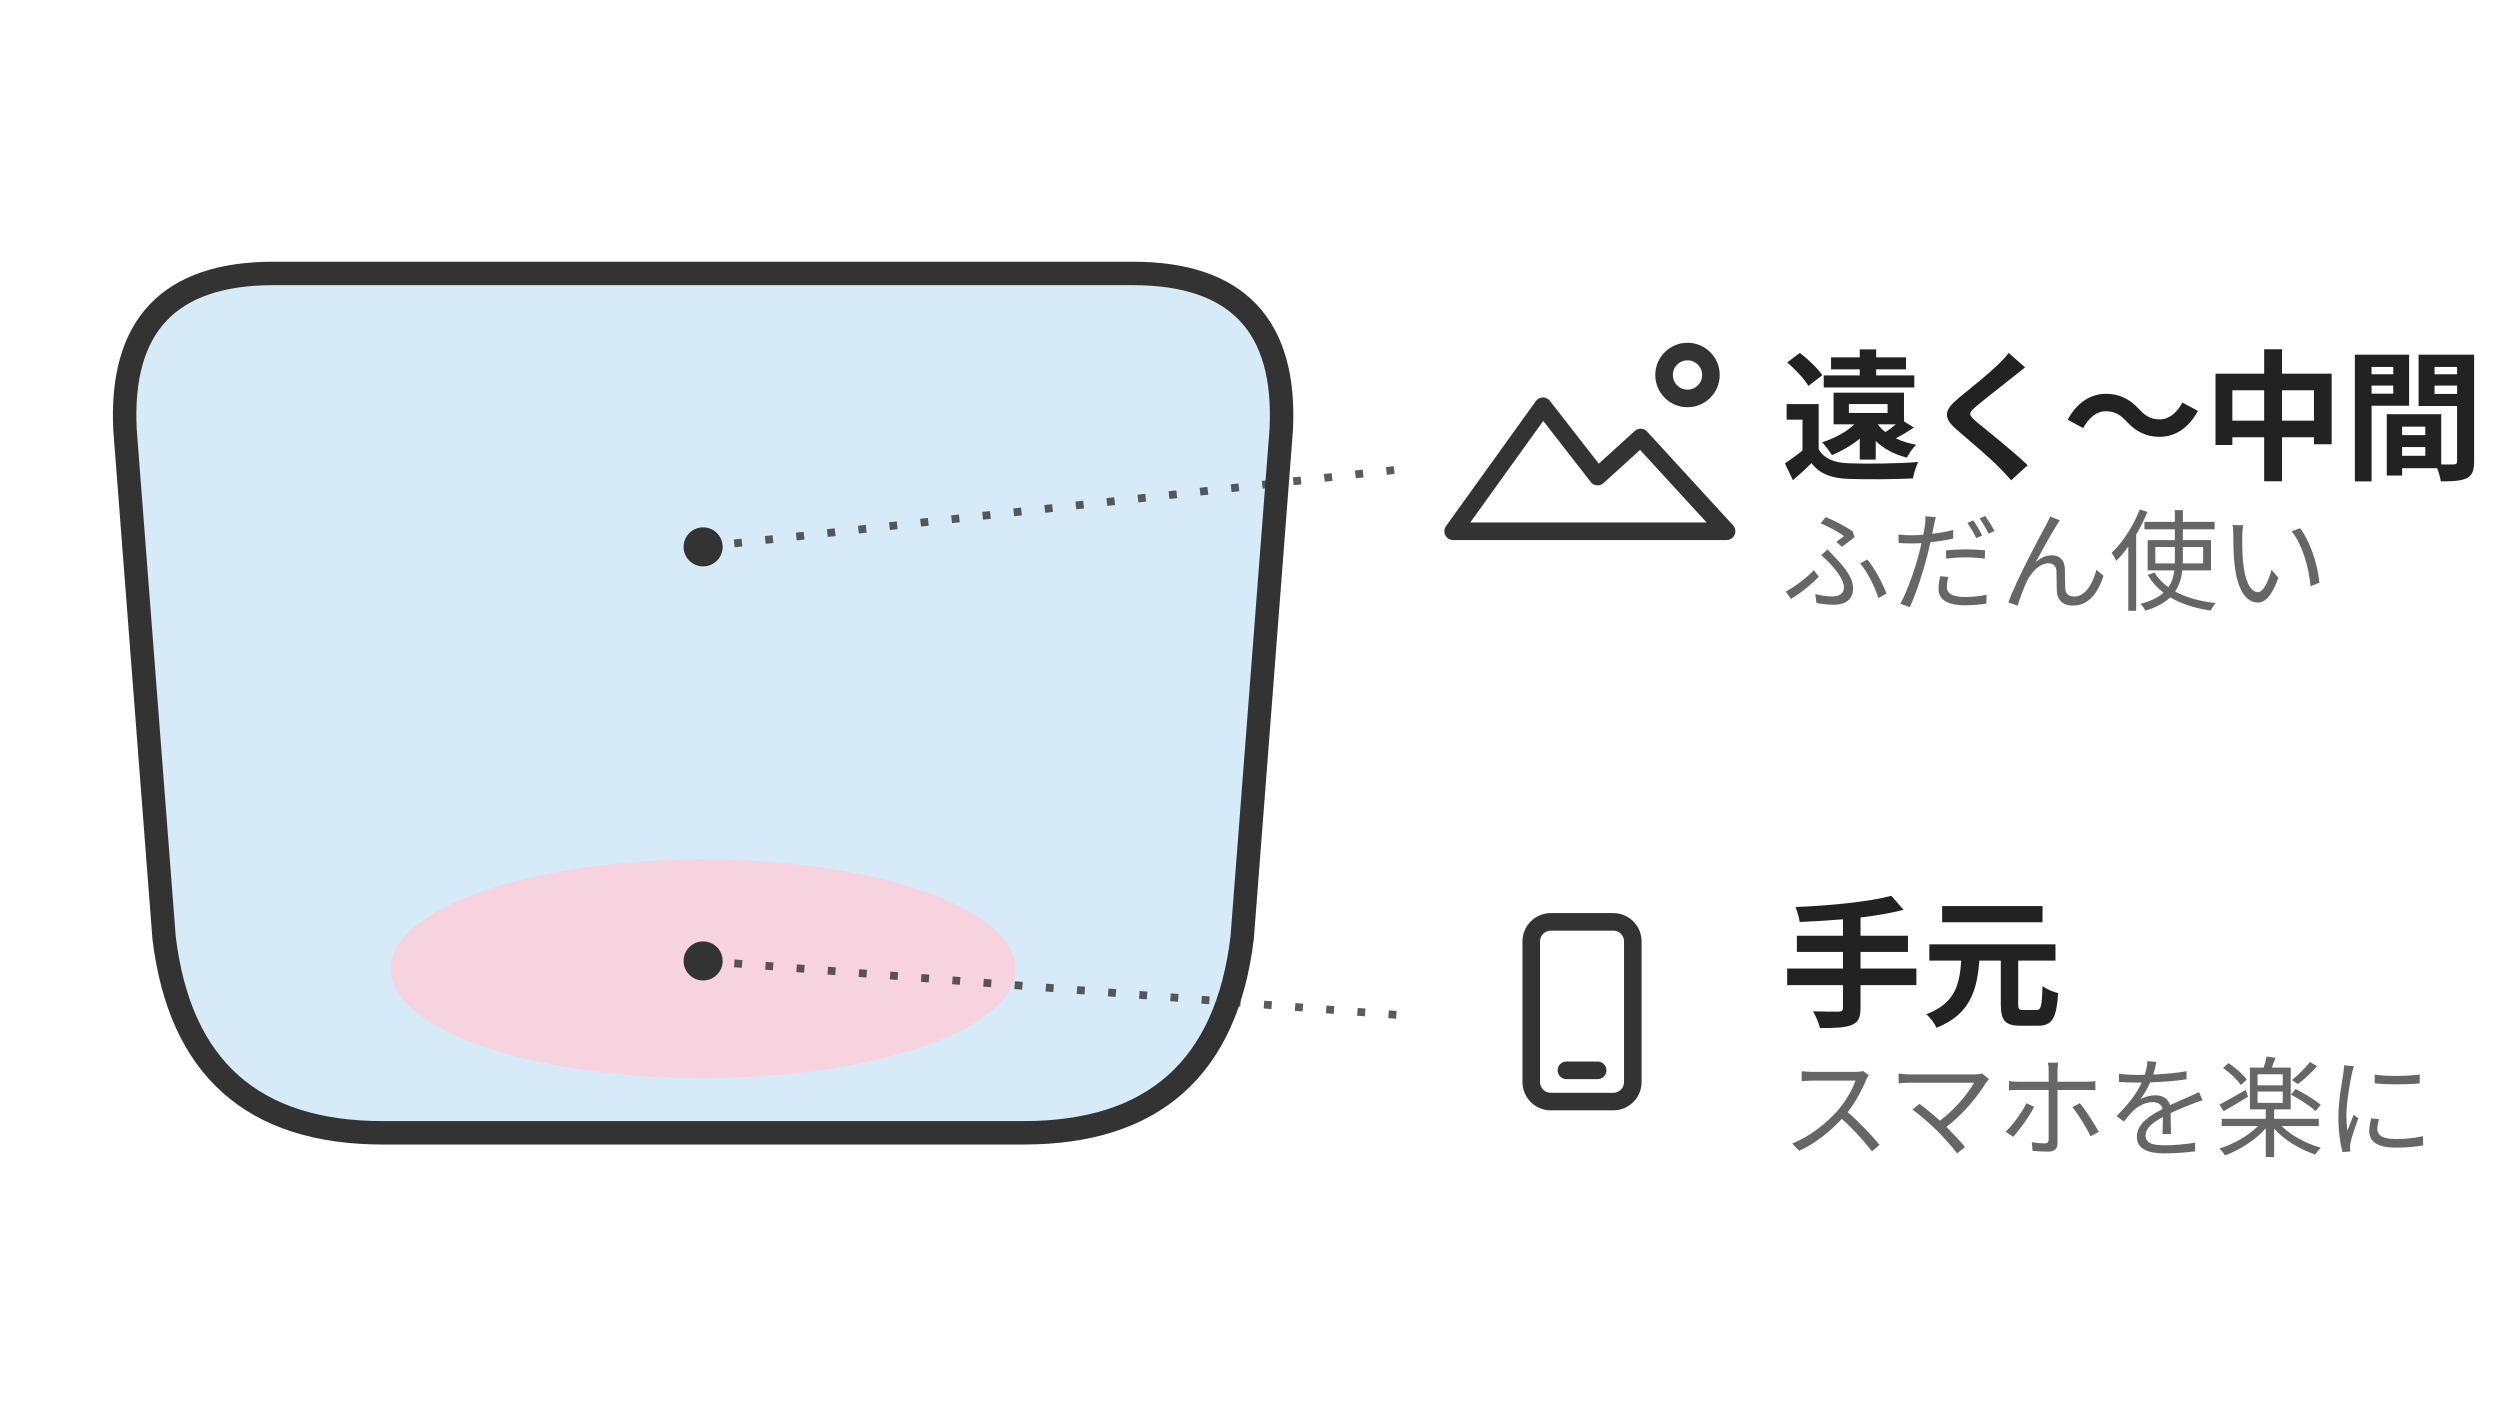
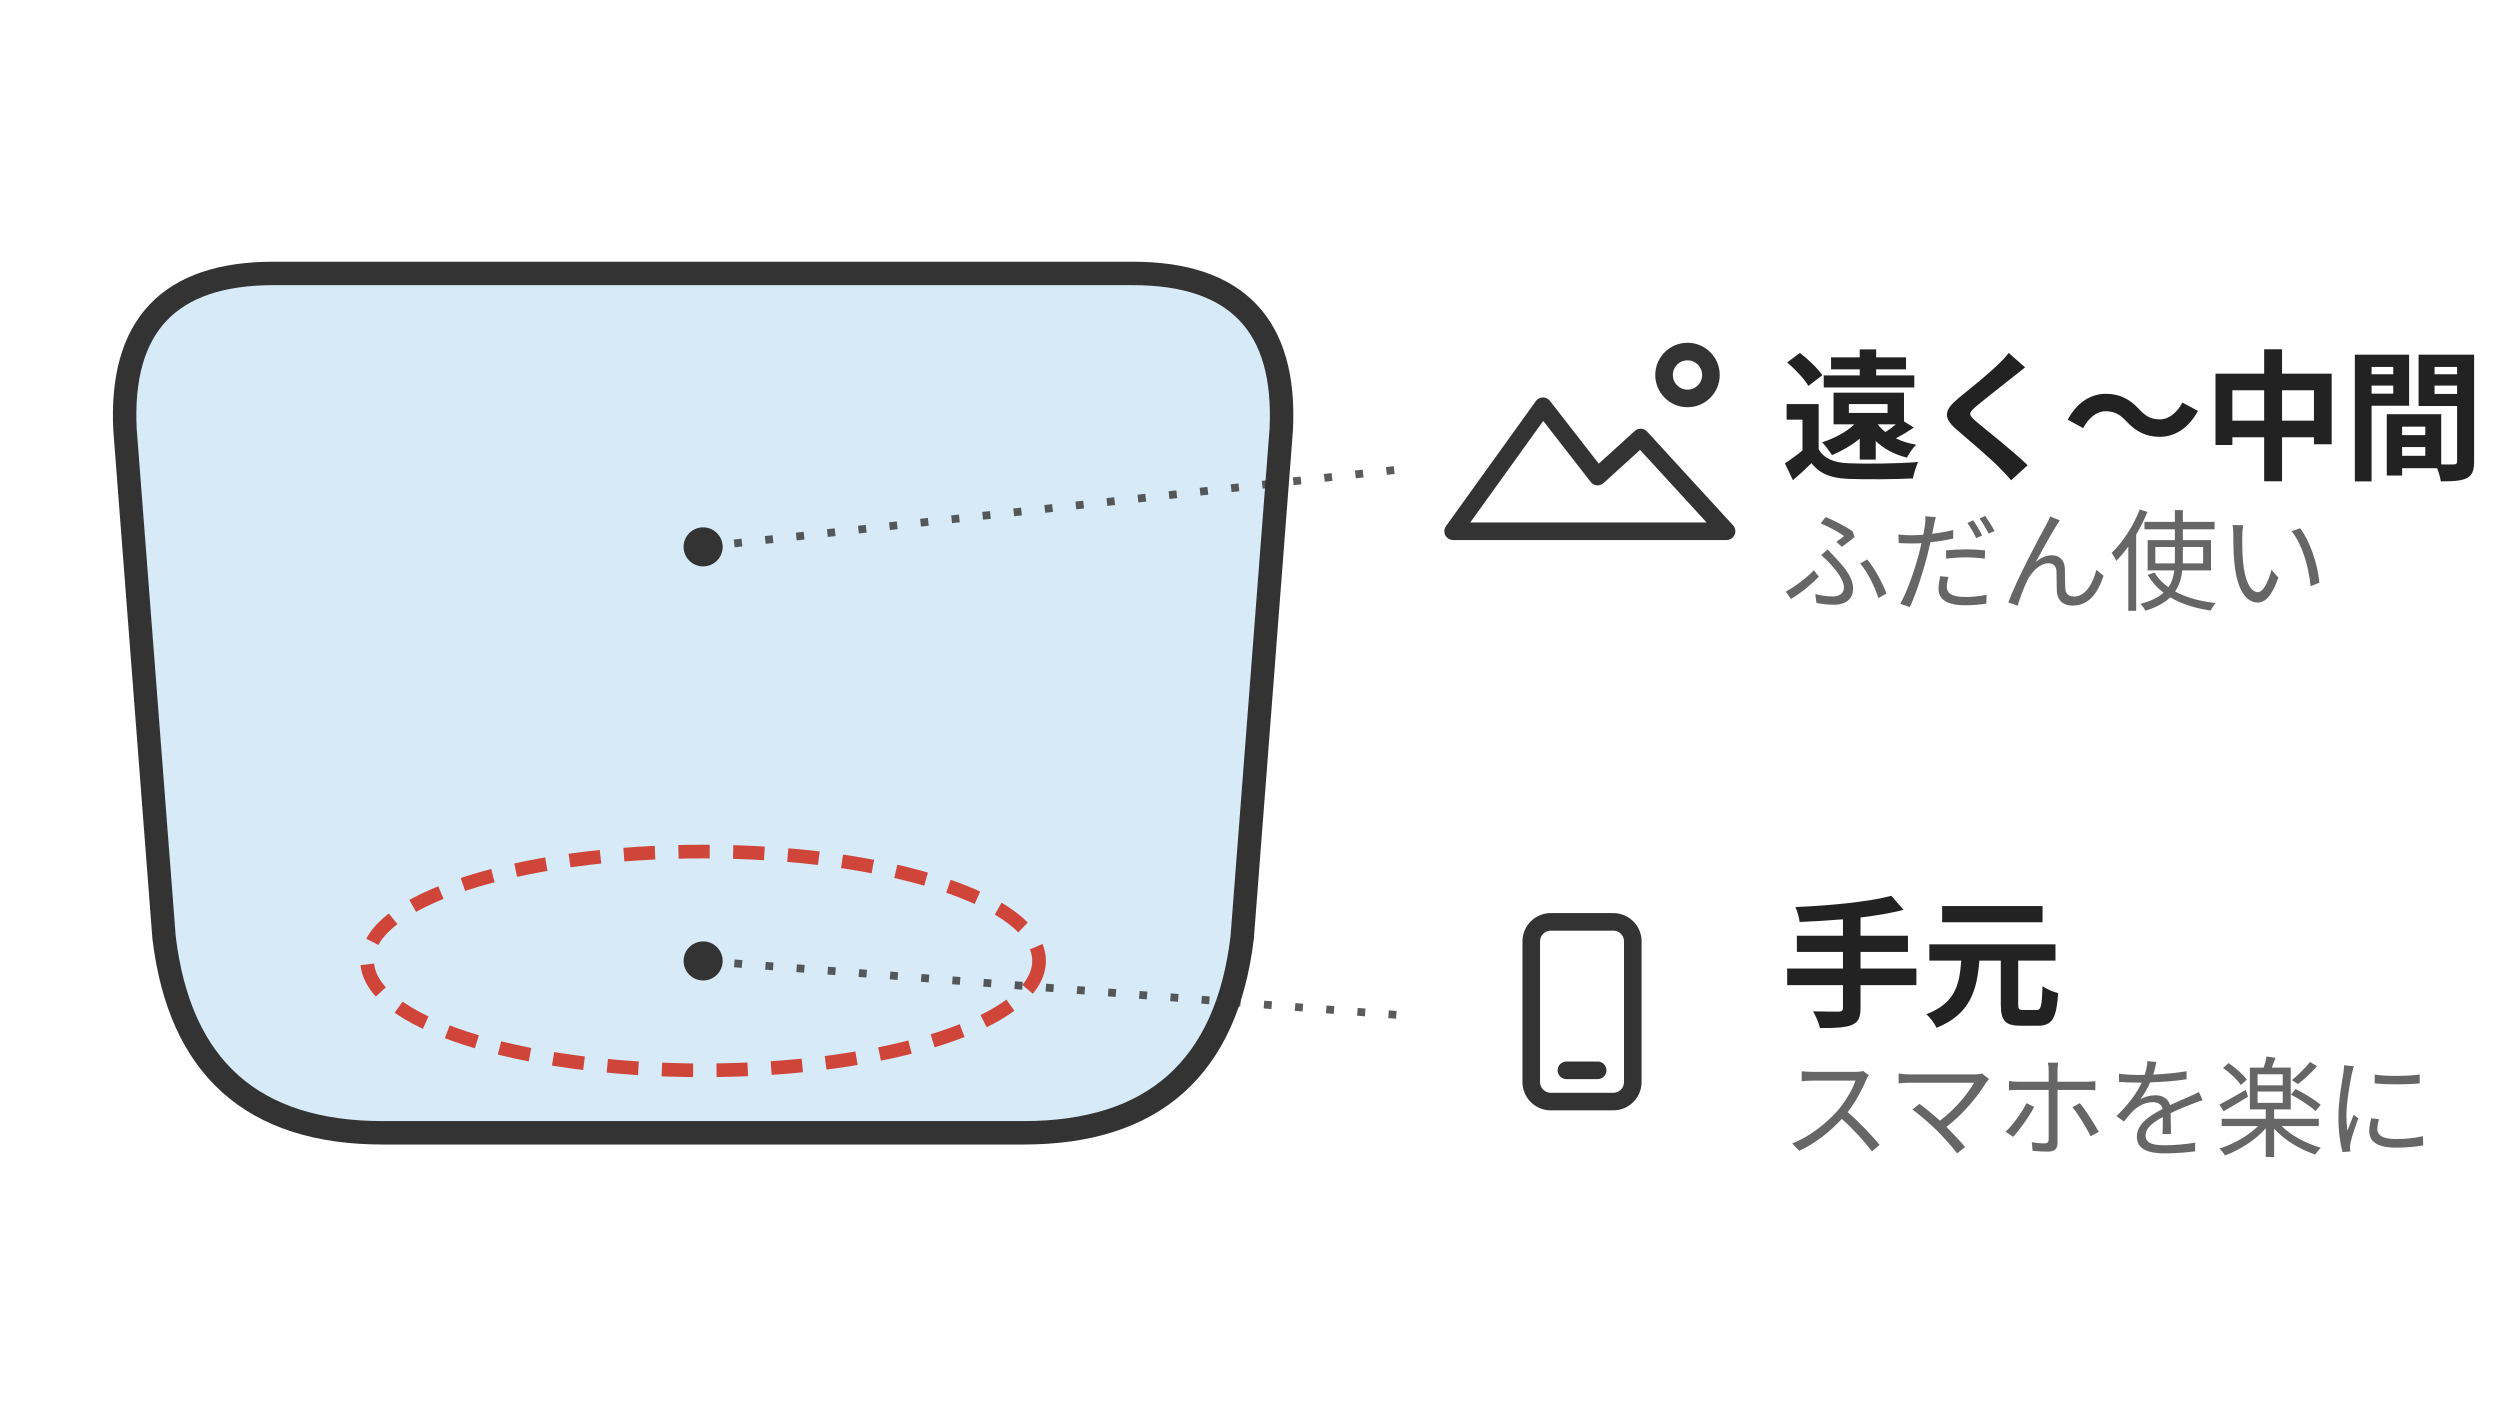
<svg xmlns="http://www.w3.org/2000/svg" width="640" height="360" viewBox="0 0 640 360">
  <defs>
    <clipPath id="l">
      <path d="M70,70 H290 Q330,70 328,110 L318,240 Q312,290 262,290 H98 Q48,290 42,240 L32,110 Q30,70 70,70 Z" />
    </clipPath>
  </defs>
  <g clip-path="url(#l)">
    <rect x="0" y="0" width="400" height="360" fill="#D6EBF7" />
  </g>
  <g fill="none" stroke="#D9822B" stroke-width="3" stroke-dasharray="6 6" stroke-linecap="round" />
-   <g clip-path="url(#l)">
-     <ellipse cx="180" cy="248" rx="80" ry="28" fill="#F7D3DF" />
-   </g>
+   <ellipse cx="180" cy="246" rx="86" ry="28" fill="none" stroke="#D0453A" stroke-width="3.5" stroke-dasharray="8 6" />
  <path d="M70,70 H290 Q330,70 328,110 L318,240 Q312,290 262,290 H98 Q48,290 42,240 L32,110 Q30,70 70,70 Z" fill="none" stroke="#333333" stroke-width="6" stroke-linejoin="round" />
  <path d="M180,140 L360,120 M180,246 L360,260" fill="none" stroke="#333333" stroke-width="2" stroke-dasharray="2 6" stroke-opacity=".8" />
  <circle cx="180" cy="140" r="5" fill="#333333" />
  <circle cx="180" cy="246" r="5" fill="#333333" />
  <g fill="none" stroke="#333333" stroke-width="4.5" stroke-linecap="round" stroke-linejoin="round">
    <path d="M372,136 L395,104 L409,122 L420,112 L442,136 Z" />
    <circle cx="432" cy="96" r="6" />
    <rect x="392" y="236" width="26" height="46" rx="5" />
    <path d="M401,274 H409" />
  </g>
  <g font-family="'Noto Sans JP', sans-serif" font-weight="700">
    <text x="456" y="120" font-size="36" fill="#222222">遠く〜中間</text>
    <text x="456" y="154" font-size="28" fill="#666" font-weight="400">ふだん使い</text>
    <text x="456" y="260" font-size="36" fill="#222222">手元</text>
    <text x="456" y="294" font-size="28" fill="#666" font-weight="400">スマホを楽に</text>
  </g>
</svg>
